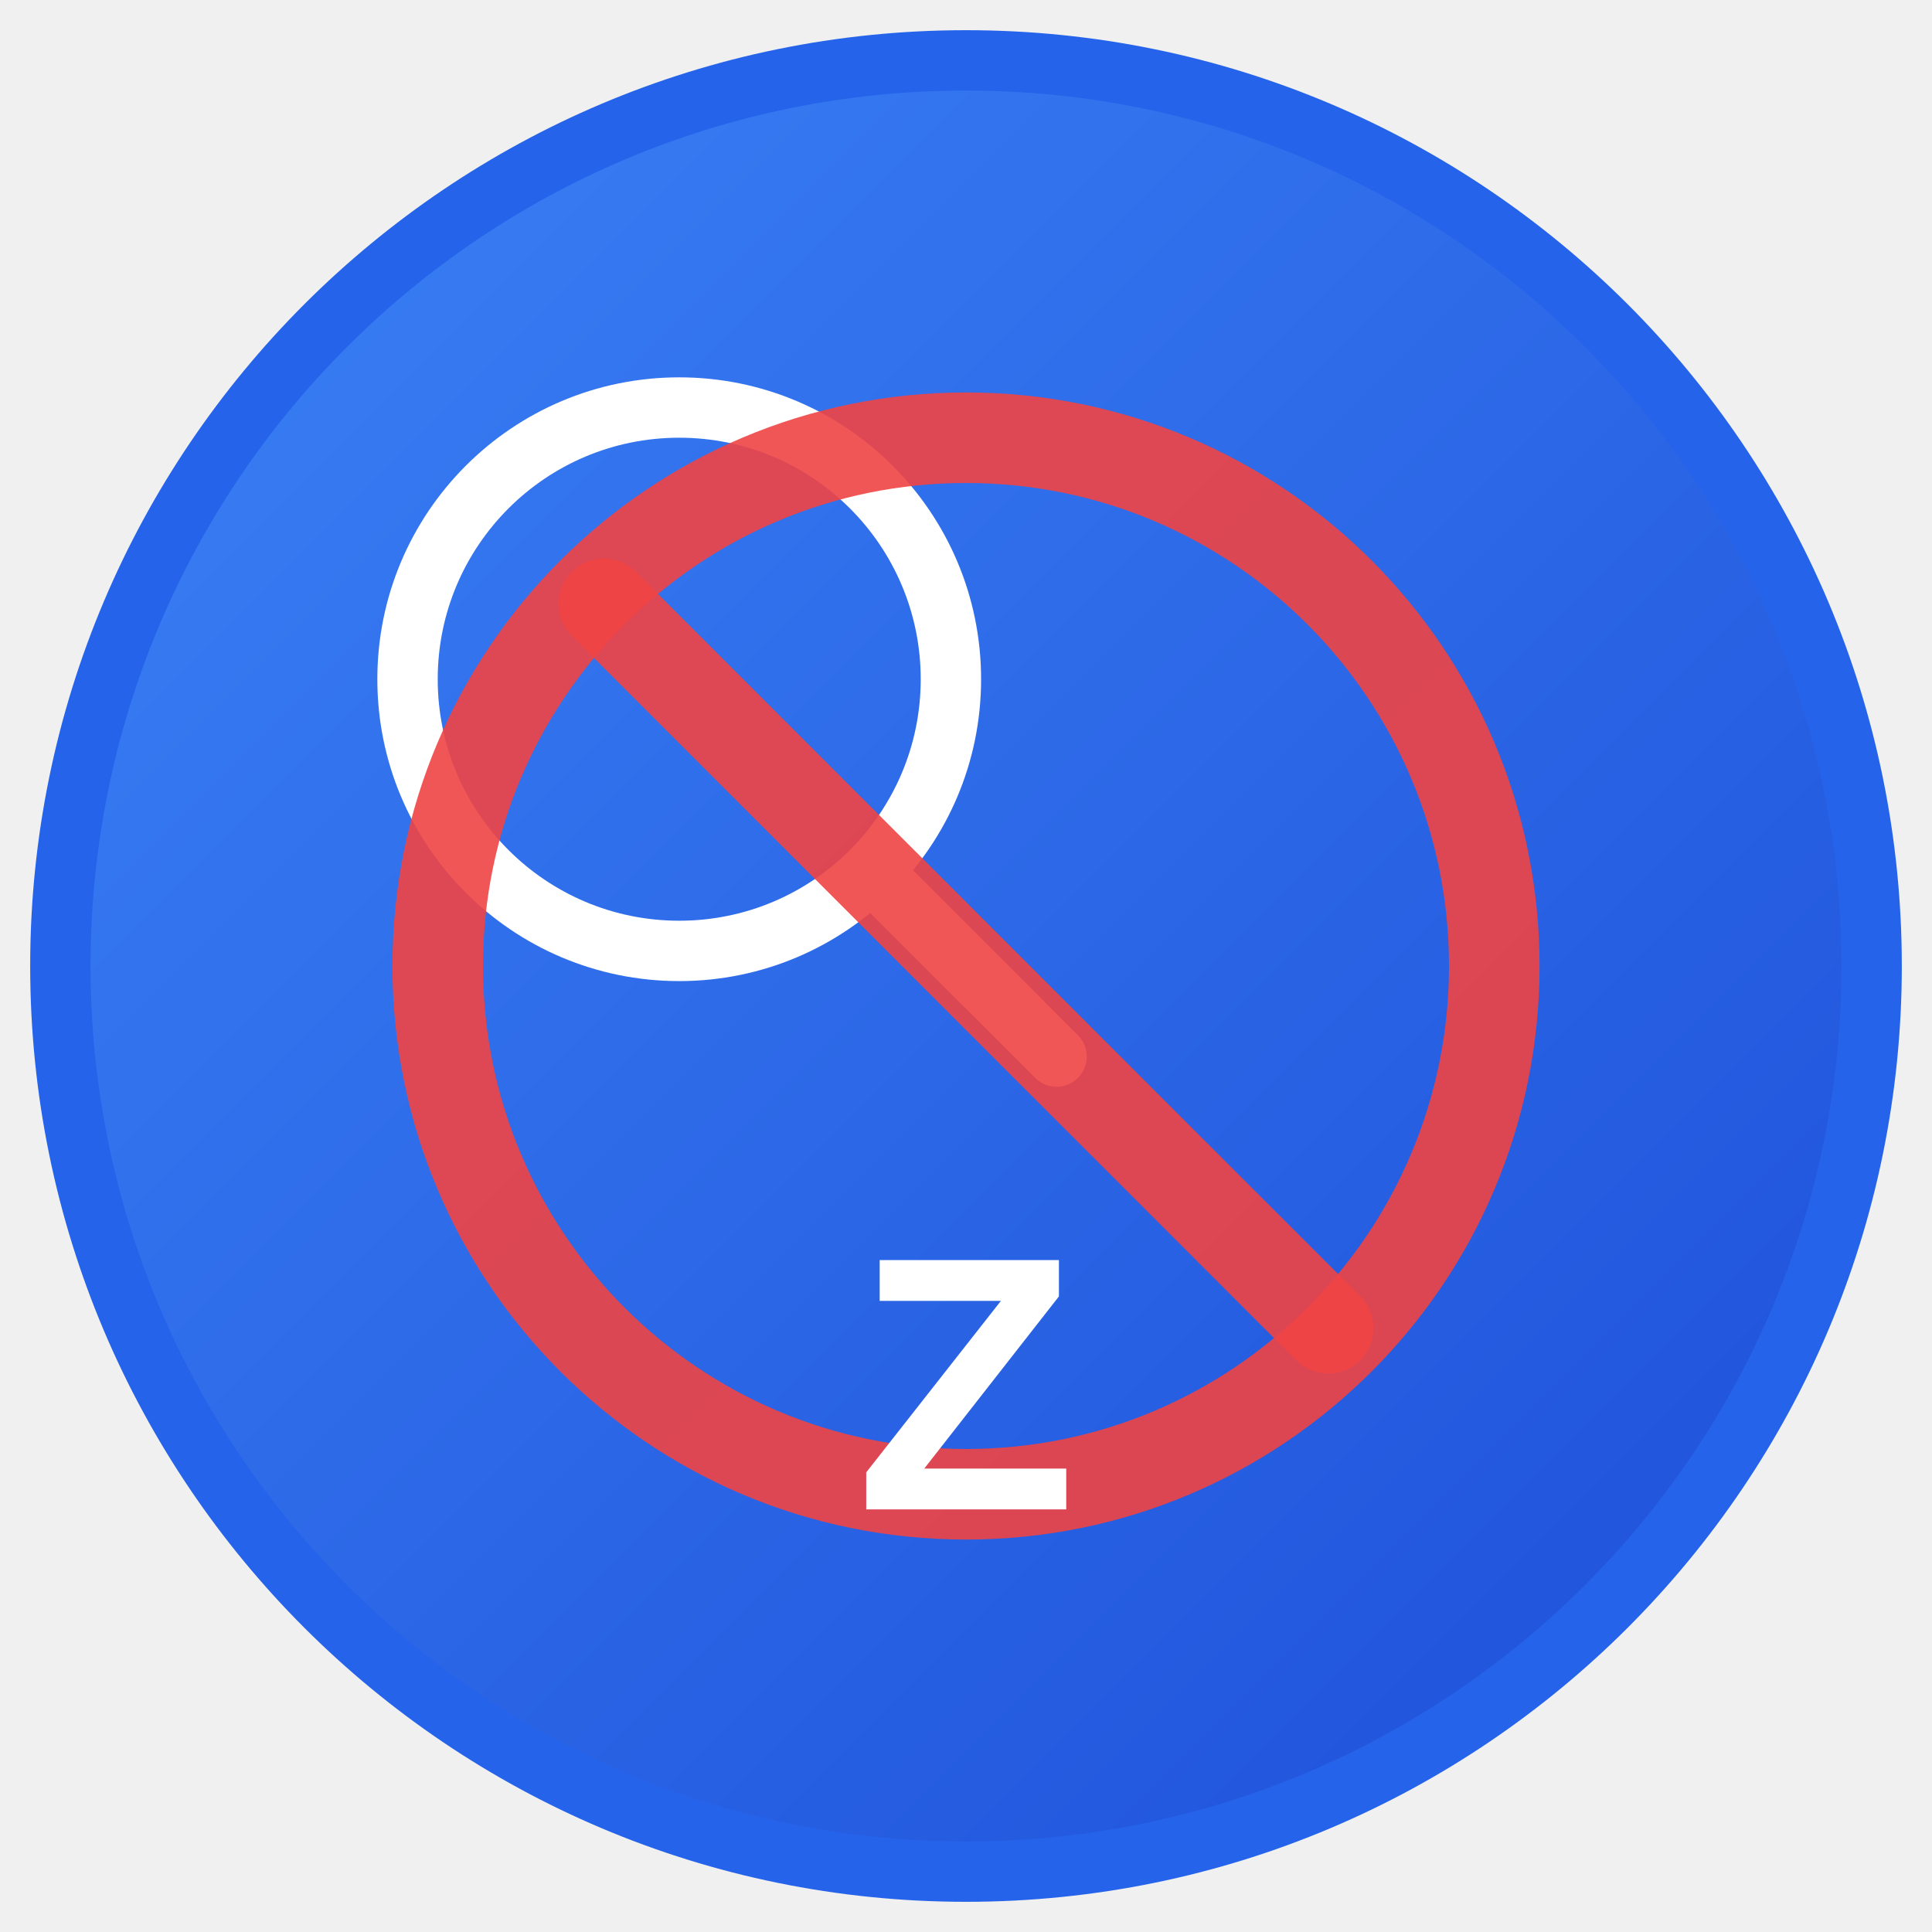
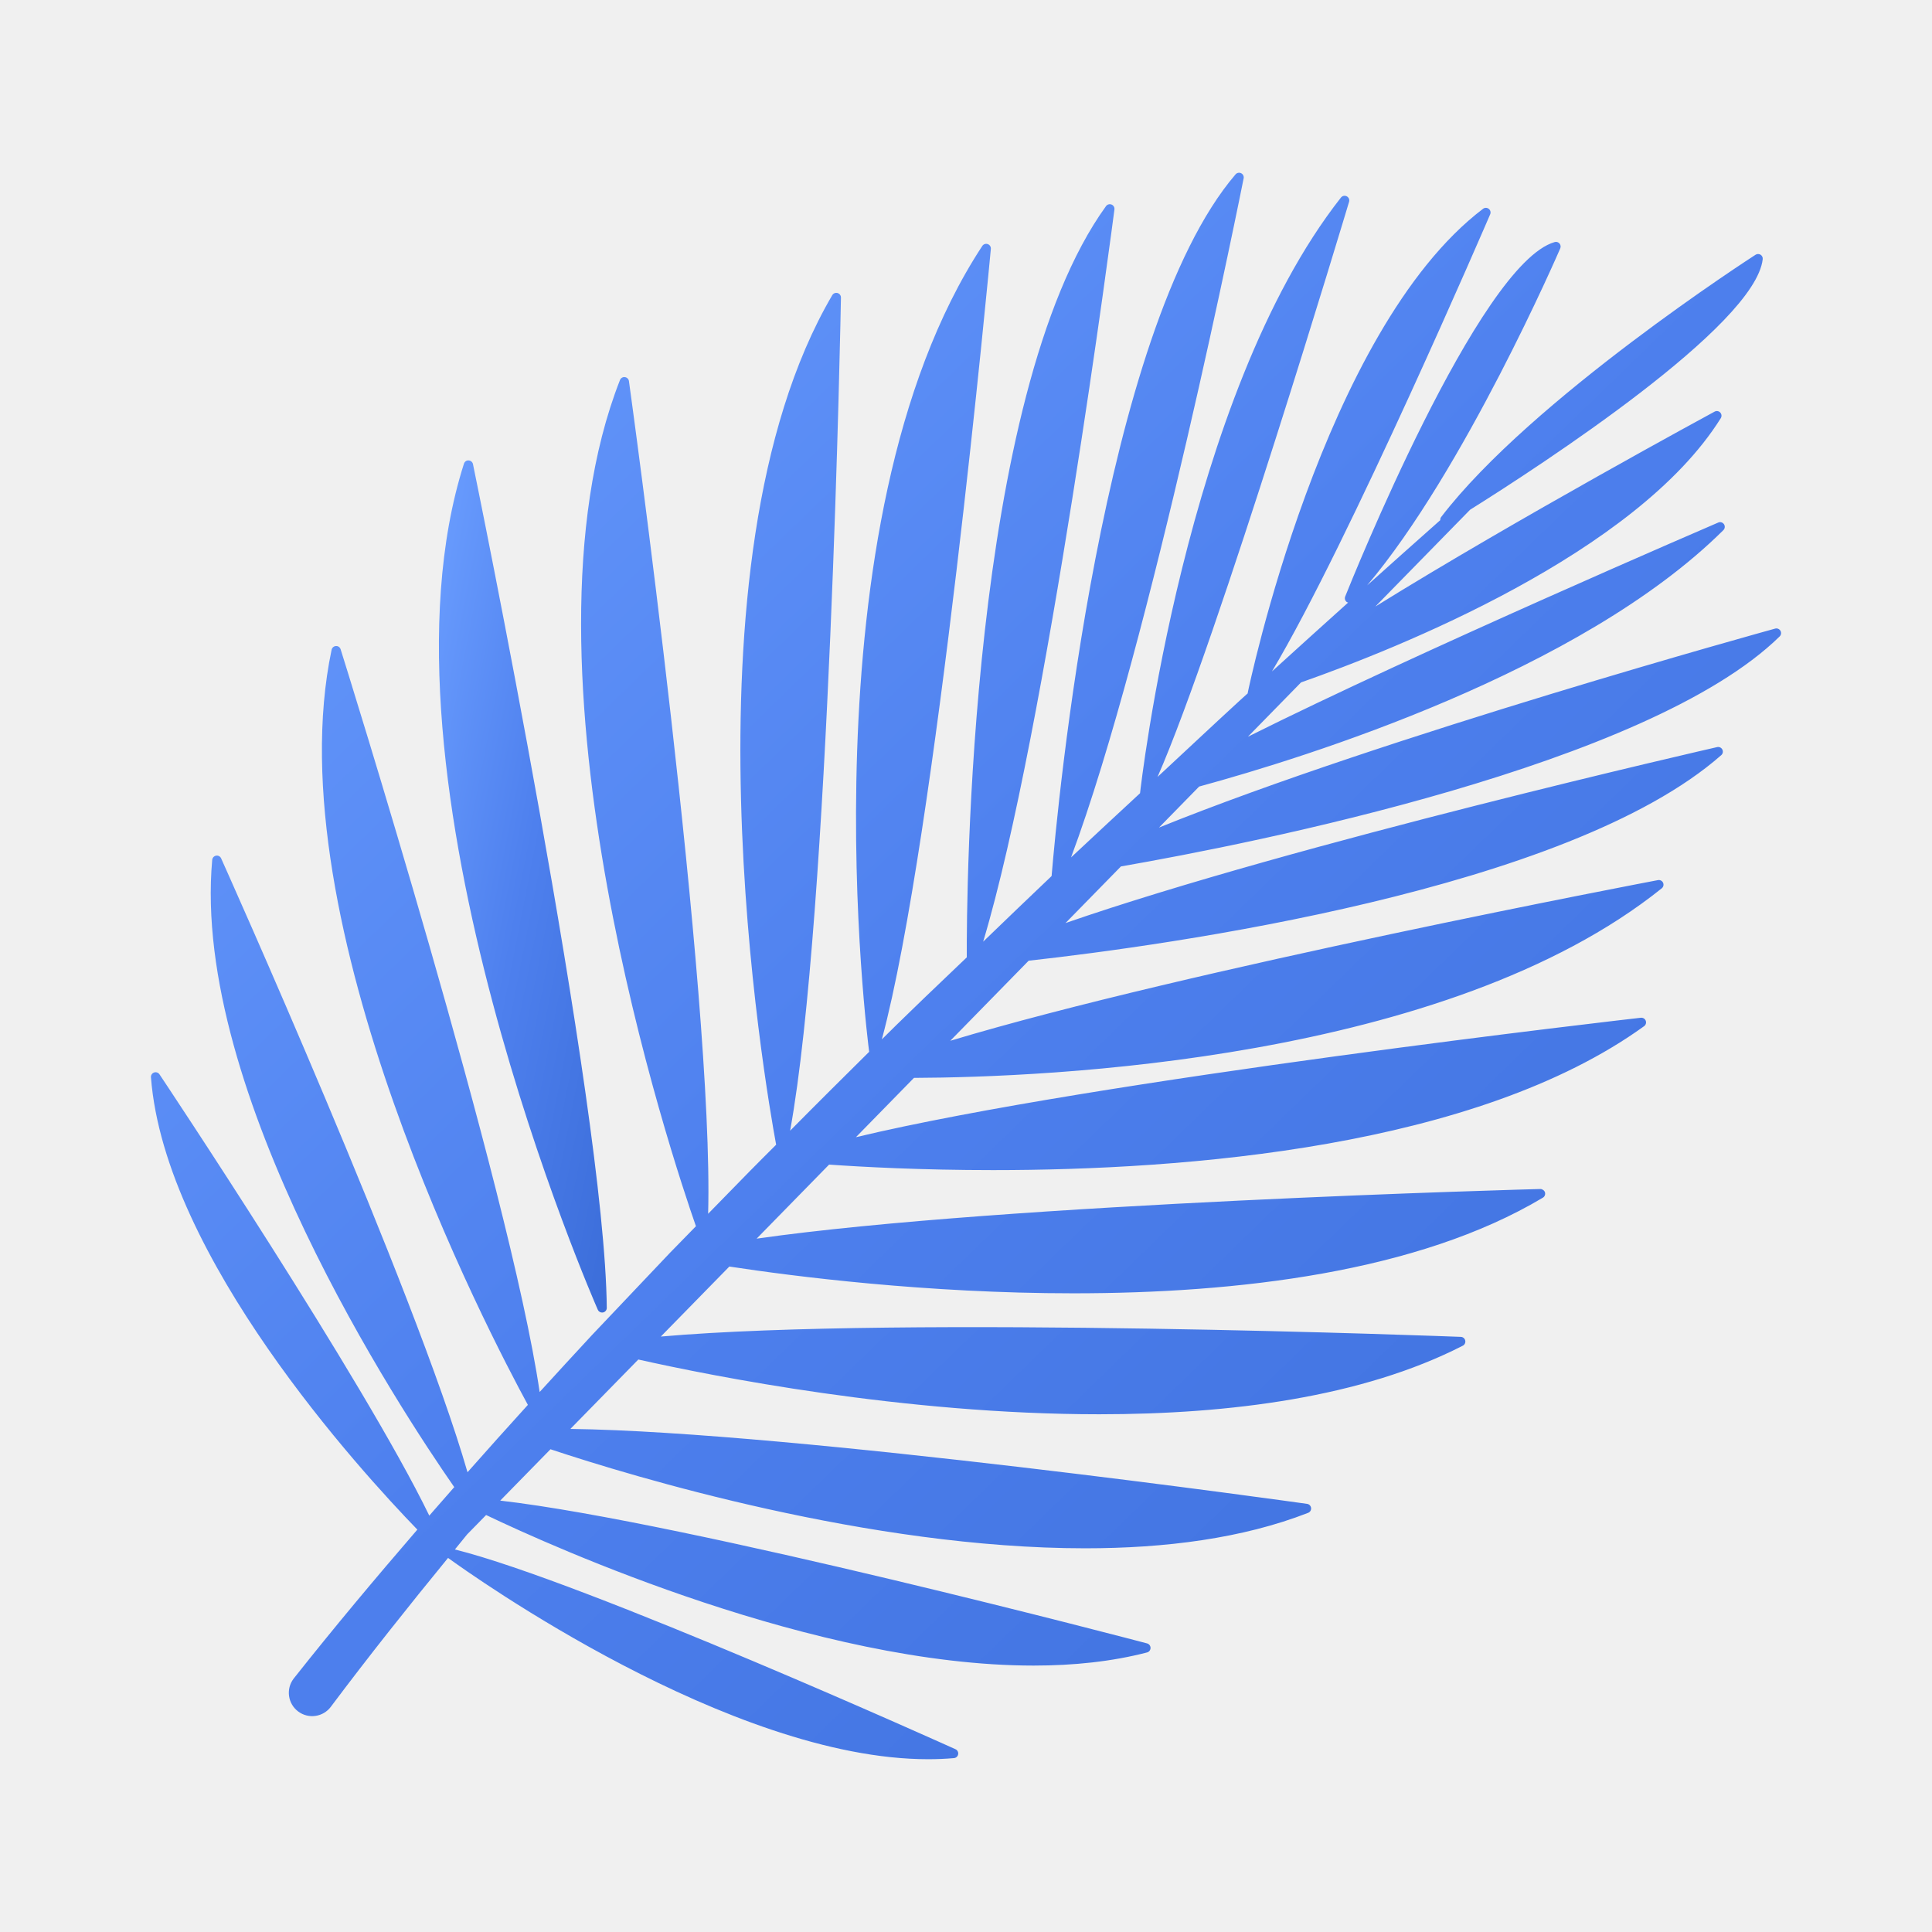
<svg xmlns="http://www.w3.org/2000/svg" width="128" height="128" viewBox="0 0 128 128" fill="none">
-   <circle cx="64" cy="64" r="60" fill="url(#gradient)" stroke="#2563eb" stroke-width="4" />
  <defs>
-     <linearGradient id="gradient" x1="0%" y1="0%" x2="100%" y2="100%">
-       <stop offset="0%" style="stop-color:#3b82f6;stop-opacity:1" />
-       <stop offset="100%" style="stop-color:#1d4ed8;stop-opacity:1" />
+     <linearGradient id="leafGradient" x1="0%" y1="0%" x2="100%" y2="100%">
+       <stop offset="0%" style="stop-color:#6b9eff;stop-opacity:1" />
+       <stop offset="50%" style="stop-color:#4e80ee;stop-opacity:1" />
+       <stop offset="100%" style="stop-color:#3b6dd9;stop-opacity:1" />
    </linearGradient>
-     <filter id="shadow" x="-20%" y="-20%" width="140%" height="140%">
-       <feDropShadow dx="2" dy="4" stdDeviation="3" flood-color="#000000" flood-opacity="0.2" />
-     </filter>
  </defs>
-   <circle cx="45" cy="45" r="18" fill="none" stroke="white" stroke-width="4" stroke-linecap="round" />
-   <line x1="59" y1="59" x2="70" y2="70" stroke="white" stroke-width="4" stroke-linecap="round" />
-   <circle cx="64" cy="64" r="35" fill="none" stroke="#ef4444" stroke-width="6" opacity="0.9" />
-   <line x1="40" y1="40" x2="88" y2="88" stroke="#ef4444" stroke-width="6" stroke-linecap="round" opacity="0.9" />
-   <text x="64" y="100" font-family="Arial, sans-serif" font-size="24" font-weight="bold" fill="white" text-anchor="middle">Z</text>
+   <g transform="translate(64, 64) scale(1.2, 1.2) translate(-50, -50)" fill="url(#leafGradient)">
+     <path d="M29.909,69.133c0.018,0,0.036-0.002,0.055-0.006c0.119-0.026,0.204-0.132,0.203-0.253   c-0.094-11.138-7.314-46.228-7.387-46.582c-0.024-0.114-0.122-0.199-0.239-0.205c-0.114-0.013-0.223,0.067-0.259,0.179   c-5.52,17.284,7.262,46.422,7.391,46.715C29.716,69.075,29.809,69.133,29.909,69.133z" />
+     <path d="M94.923,31.804c0.084-0.082,0.101-0.211,0.043-0.312c-0.059-0.102-0.178-0.15-0.292-0.12   c-0.244,0.067-21.556,5.941-34.019,10.985l2.217-2.265c5.904-1.61,21.052-6.324,28.944-14.157c0.088-0.087,0.101-0.224,0.032-0.326   c-0.07-0.103-0.202-0.143-0.315-0.093c-0.205,0.088-16.577,7.13-25.971,11.827l2.936-3c5.317-1.868,18.494-7.109,23.174-14.588   c0.062-0.099,0.049-0.228-0.03-0.313c-0.08-0.085-0.207-0.106-0.31-0.05c-0.147,0.079-10.917,5.912-18.732,10.762l5.231-5.344   c3.952-2.477,15.735-10.15,16.156-13.833c0.011-0.099-0.035-0.195-0.119-0.248c-0.084-0.051-0.191-0.051-0.275,0.002   c-0.123,0.079-12.381,7.977-17.359,14.48c-0.039,0.051-0.054,0.113-0.05,0.174c-1.35,1.197-2.697,2.398-4.04,3.604   c5.345-6.31,10.61-18.48,10.665-18.609c0.039-0.091,0.022-0.197-0.043-0.272c-0.066-0.074-0.169-0.106-0.264-0.077   c-4.192,1.198-11.268,18.821-11.567,19.57c-0.046,0.115-0.004,0.246,0.101,0.313c0.02,0.013,0.043,0.012,0.064,0.019   c-1.405,1.266-2.811,2.531-4.209,3.805C71.145,26.622,78.857,8.694,78.94,8.5c0.046-0.108,0.014-0.232-0.078-0.304   c-0.092-0.072-0.221-0.073-0.314-0.003c-8.844,6.712-12.952,26.523-12.993,26.722c-0.002,0.009,0.005,0.017,0.004,0.027   c-0.141,0.129-0.285,0.256-0.426,0.385c-1.528,1.403-3.039,2.825-4.559,4.236c3.313-7.537,10.5-31.503,10.576-31.756   c0.035-0.119-0.018-0.245-0.128-0.302c-0.11-0.057-0.244-0.028-0.321,0.069c-8.616,10.947-11.068,32.661-11.091,32.88   c0,0.002,0.001,0.003,0.001,0.005c-1.27,1.183-2.548,2.356-3.811,3.546c4.411-11.824,9.476-37.226,9.529-37.493   c0.023-0.115-0.035-0.231-0.14-0.282c-0.105-0.051-0.232-0.024-0.308,0.064c-7.394,8.645-9.839,34.969-10.155,38.74   c-1.267,1.199-2.52,2.413-3.778,3.622c3.499-11.631,7.209-40.126,7.247-40.424c0.015-0.117-0.051-0.229-0.161-0.273   c-0.109-0.043-0.234-0.007-0.304,0.089c-7.582,10.476-7.7,38.247-7.687,41.475c-1.036,0.998-2.086,1.98-3.115,2.986   c-0.531,0.508-1.052,1.026-1.574,1.542c2.992-11.111,5.987-43.31,6.018-43.641c0.011-0.118-0.06-0.228-0.172-0.267   c-0.111-0.04-0.235,0.003-0.3,0.102c-10.059,15.315-6.286,44.198-6.247,44.488c0,0.001,0.002,0.002,0.002,0.003   c-0.728,0.723-1.454,1.449-2.185,2.169c-0.733,0.723-1.452,1.46-2.18,2.188c2.182-11.979,2.8-45.646,2.806-45.995   c0.002-0.117-0.075-0.221-0.188-0.253c-0.112-0.031-0.232,0.017-0.292,0.118c-8.721,14.869-3.678,43.781-3.098,46.904   c-0.488,0.493-0.986,0.976-1.469,1.474l-2.286,2.339c0.323-12.084-4.323-45.625-4.372-45.972c-0.016-0.116-0.108-0.206-0.225-0.22   c-0.114-0.017-0.227,0.052-0.27,0.161c-6.232,15.86,2.962,43.202,4.194,46.718l-1.421,1.454l-4.312,4.548   c-0.972,1.044-1.933,2.098-2.896,3.151c-1.649-11.24-10.892-40.698-10.988-41.005c-0.035-0.112-0.142-0.191-0.258-0.18   c-0.117,0.005-0.216,0.089-0.24,0.204C11.799,47.591,23.7,70.358,25.811,74.231c-1.12,1.23-2.228,2.473-3.333,3.719   c-2.873-9.995-13.49-33.643-13.603-33.894c-0.048-0.107-0.162-0.169-0.278-0.148c-0.115,0.02-0.203,0.114-0.214,0.231   C7.226,56.955,18.762,74.48,21.746,78.771c-0.461,0.523-0.921,1.048-1.378,1.574C16.739,72.866,5.591,56.16,5.472,55.981   c-0.065-0.098-0.189-0.139-0.298-0.101c-0.111,0.038-0.182,0.146-0.173,0.263c0.758,9.911,11.563,21.729,14.708,24.974   c-2.322,2.691-4.607,5.417-6.818,8.212c-0.006,0.007-0.015,0.019-0.02,0.026c-0.427,0.569-0.311,1.376,0.258,1.803   s1.376,0.311,1.803-0.258l0.007-0.01c2.087-2.784,4.256-5.511,6.465-8.21c1.318,0.957,15.575,11.114,26.507,11.114   c0.482,0,0.958-0.02,1.425-0.061c0.117-0.01,0.212-0.098,0.231-0.213c0.02-0.116-0.041-0.23-0.148-0.278   c-0.207-0.094-20.476-9.245-27.637-11.029c0.227-0.276,0.447-0.556,0.675-0.831l1.048-1.07c3.769,1.8,18.238,8.312,30.23,8.312   c2.196,0,4.312-0.219,6.261-0.725c0.113-0.03,0.192-0.132,0.193-0.249c0-0.117-0.078-0.219-0.192-0.25   c-0.267-0.071-25.416-6.701-35.713-7.884l2.775-2.835c4.574,1.519,17.608,5.468,29.521,5.468c4.42,0,8.689-0.545,12.31-1.958   c0.109-0.043,0.176-0.153,0.162-0.27c-0.014-0.116-0.104-0.209-0.22-0.225c-0.305-0.043-28.312-3.982-40.674-4.138l3.751-3.832   c4.085,0.917,14.643,3.023,25.446,3.023c7.202,0,14.51-0.937,20.074-3.786c0.104-0.053,0.159-0.17,0.134-0.285   c-0.025-0.115-0.124-0.197-0.241-0.202c-0.332-0.013-30.81-1.191-44.172-0.017l3.784-3.866c3.542,0.54,10.86,1.478,19.002,1.478   c9.012,0,19.008-1.154,25.914-5.28c0.101-0.06,0.148-0.181,0.115-0.293c-0.033-0.112-0.155-0.187-0.254-0.186   c-0.326,0.009-29.622,0.787-43.271,2.741l4.001-4.088c1.847,0.129,5.07,0.304,9.053,0.304c10.649,0,26.67-1.249,35.945-7.947   c0.095-0.068,0.132-0.193,0.089-0.302c-0.042-0.11-0.152-0.173-0.269-0.163c-0.328,0.037-30.133,3.432-43.337,6.595l3.205-3.275   c7.293-0.028,29.405-0.933,41.286-10.466c0.092-0.074,0.122-0.201,0.073-0.308c-0.049-0.107-0.167-0.167-0.282-0.145   c-0.294,0.056-26.065,4.952-39.072,8.871l4.327-4.421c7.627-0.848,29.763-3.892,38.24-11.35c0.089-0.078,0.113-0.206,0.059-0.31   c-0.054-0.105-0.171-0.16-0.286-0.134c-0.265,0.06-23.288,5.317-35.978,9.715l3.06-3.126   C65.877,43.226,87.669,38.919,94.923,31.804z" />
+   </g>
</svg>
